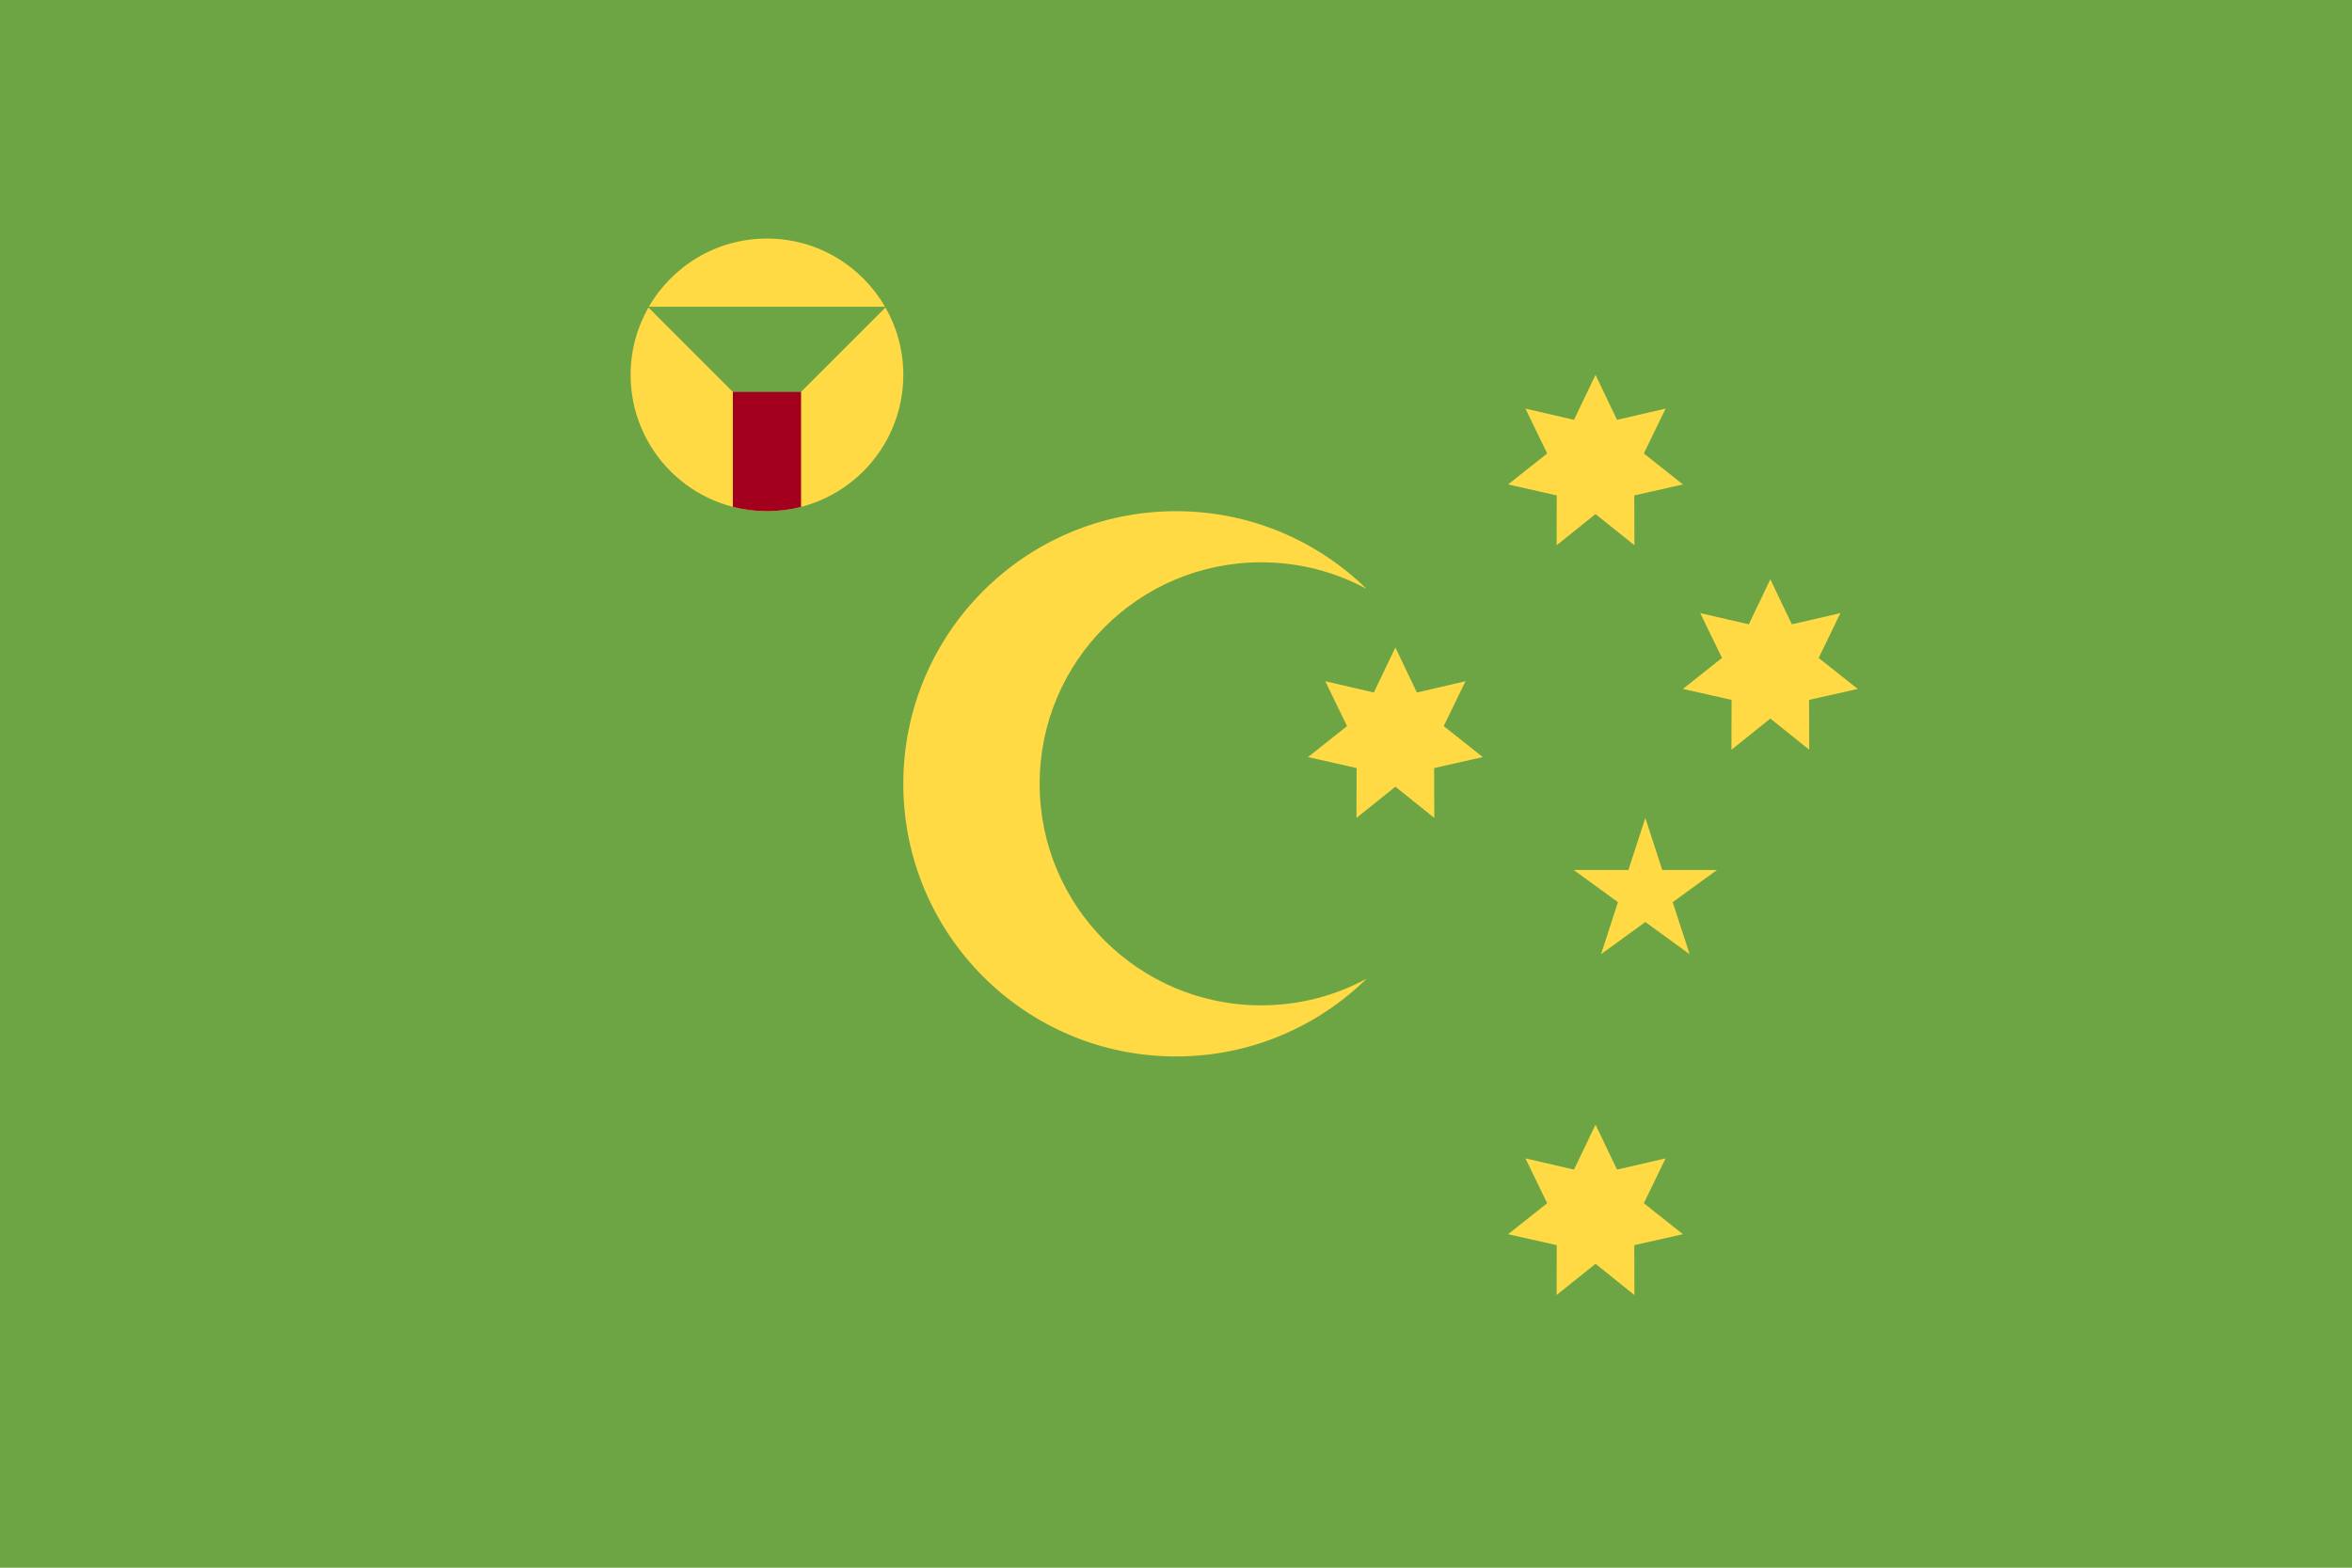
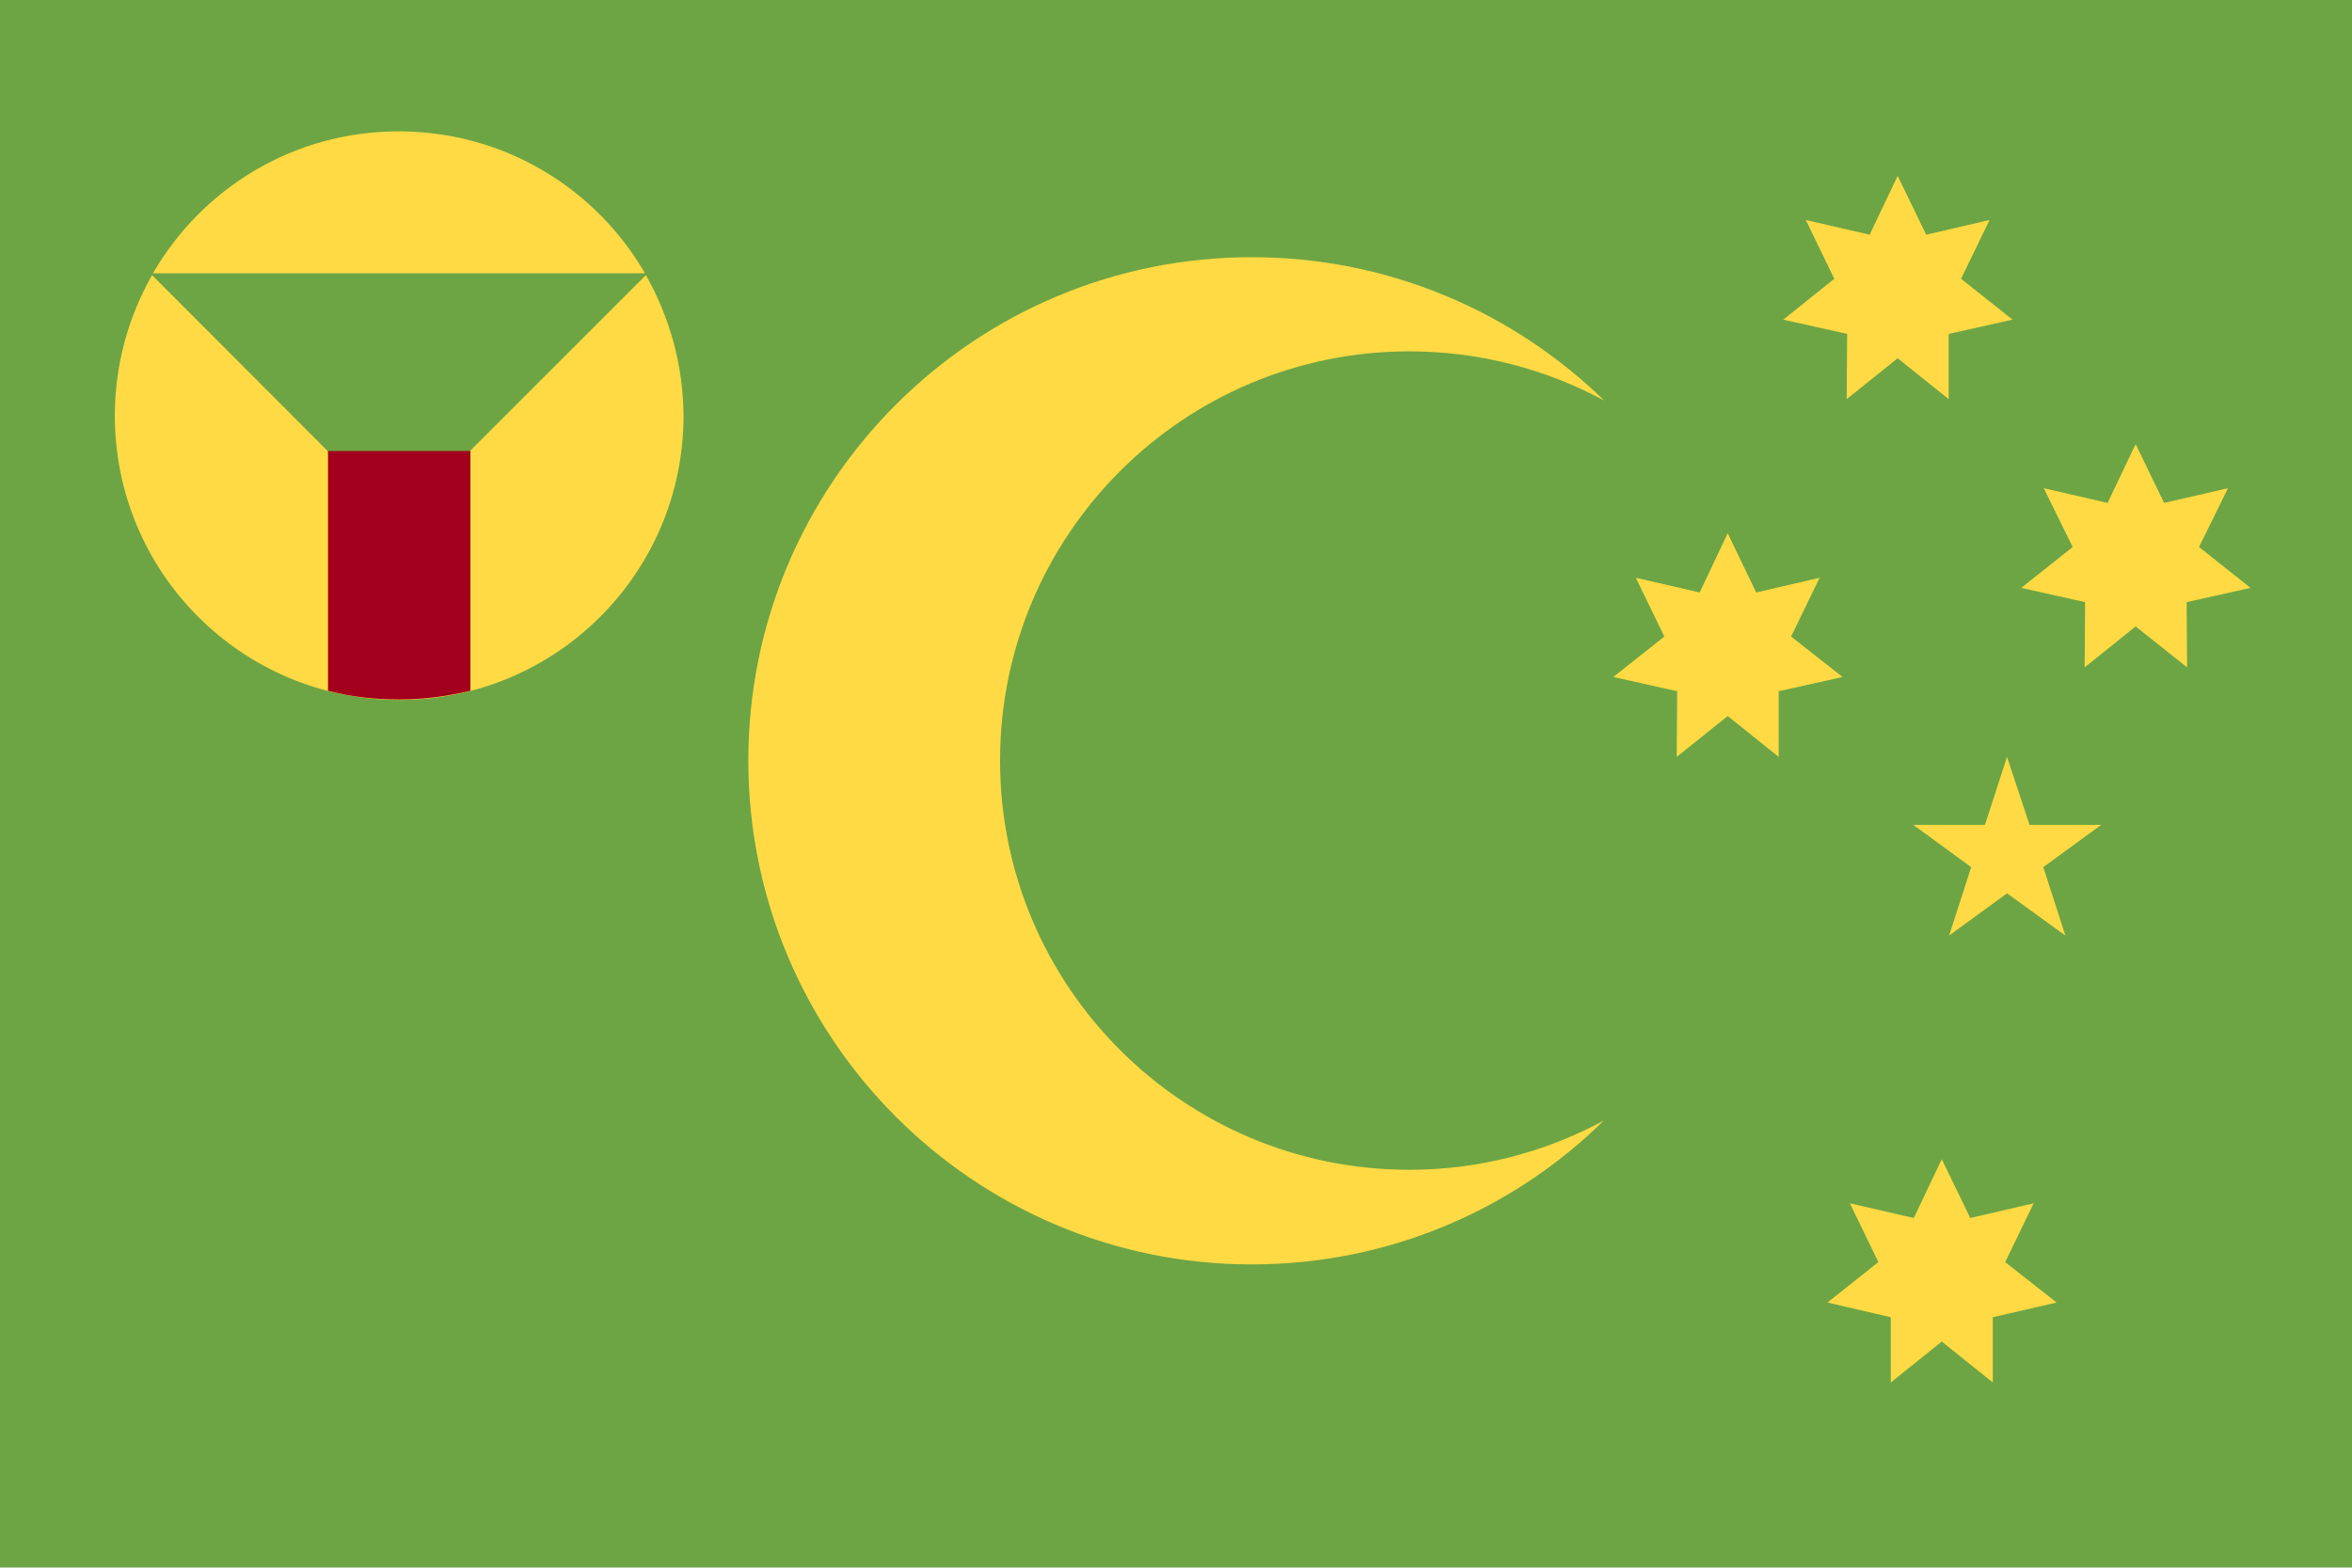
- <svg xmlns="http://www.w3.org/2000/svg" viewBox="0 85.333 512 341.333">
-   <rect y="85.331" fill="#6DA544" width="512" height="341.337" />
+ <svg xmlns="http://www.w3.org/2000/svg" version="1.1" viewBox="0 0 512 341.3">
+   <rect y="0" fill="#6DA544" width="512" height="341.3" />
+   <g fill="#FFDA44">
+     <polygon points="422.7,252.4 428.9,265.2 442.7,262 436.5,274.8 447.7,283.6 433.8,286.8 433.8,301 422.7,292.1   411.6,301 411.6,286.8 397.8,283.6 408.9,274.8 402.7,262 416.6,265.2  " />
+     <polygon points="376.1,116.1 382.3,129 396.1,125.8 389.9,138.6 401.1,147.4 387.2,150.5 387.2,164.8 376.1,155.9   365,164.8 365.1,150.5 351.2,147.4 362.3,138.6 356.1,125.8 370,129  " />
+     <polygon points="413.1,38.3 419.3,51.1 433.1,47.9 426.9,60.7 438.1,69.6 424.2,72.7 424.2,86.9 413.1,78 402,86.9   402.1,72.7 388.2,69.6 399.3,60.7 393.1,47.9 407,51.1  " />
+     <polygon points="464.9,96.7 471.1,109.5 485,106.3 478.7,119.1 489.9,128 476,131.1 476.1,145.3 464.9,136.4   453.8,145.3 453.9,131.1 440,128 451.2,119.1 444.9,106.3 458.8,109.5  " />
+     <polygon points="436.9,164.8 441.8,179.6 457.4,179.6 444.8,188.8 449.6,203.7 436.9,194.5 424.3,203.7 429.1,188.8   416.5,179.6 432.1,179.6  " />
+   </g>
+   <path fill="#FFDA44" d="M306.8,254.7c-49.2,0-89.1-39.9-89.1-89.1s39.9-89.1,89.1-89.1c15.3,0,29.8,3.9,42.4,10.7  C329.4,67.9,302.3,56,272.5,56c-60.5,0-109.6,49.1-109.6,109.6S212,275.3,272.5,275.3c29.8,0,56.9-11.9,76.6-31.3  C336.5,250.8,322.1,254.7,306.8,254.7z" />
  <g>
-     <polygon fill="#FFDA44" points="347.323,330.198 352.006,339.99 362.582,337.546 357.846,347.313 366.35,354.058    355.762,356.443 355.791,367.299 347.323,360.508 338.855,367.299 338.884,356.443 328.296,354.058 336.8,347.313 332.064,337.546    342.639,339.99  " />
-     <polygon fill="#FFDA44" points="303.755,226.313 308.439,236.107 319.015,233.661 314.278,243.429 322.783,250.173    312.194,252.56 312.223,263.415 303.755,256.623 295.287,263.415 295.316,252.56 284.728,250.173 293.232,243.429 288.495,233.661    299.071,236.107  " />
-     <polygon fill="#FFDA44" points="347.323,166.951 352.006,176.743 362.582,174.298 357.847,184.067 366.35,190.811    355.762,193.198 355.791,204.052 347.323,197.261 338.855,204.052 338.884,193.198 328.296,190.811 336.8,184.067 332.064,174.298    342.639,176.743  " />
-     <polygon fill="#FFDA44" points="385.378,211.473 390.062,221.265 400.638,218.821 395.902,228.589 404.405,235.333    393.817,237.719 393.846,248.574 385.378,241.783 376.91,248.574 376.939,237.719 366.35,235.333 374.855,228.589 370.119,218.821    380.695,221.265  " />
-     <polygon fill="#FFDA44" points="358.166,263.415 361.85,274.753 373.771,274.753 364.127,281.759 367.811,293.095    358.166,286.089 348.523,293.095 352.207,281.759 342.562,274.753 354.483,274.753  " />
-     <path fill="#FFDA44" d="M274.551,304.226c-26.638,0-48.233-21.594-48.233-48.232s21.594-48.232,48.233-48.232   c8.306,0,16.12,2.1,22.943,5.797c-10.703-10.467-25.341-16.927-41.495-16.927c-32.784,0-59.362,26.577-59.362,59.362   s26.577,59.362,59.362,59.362c16.155,0,30.792-6.46,41.495-16.927C290.671,302.126,282.857,304.226,274.551,304.226z" />
-     <path fill="#FFDA44" d="M192.657,152.111c-5.133-8.87-14.717-14.84-25.7-14.84s-20.568,5.971-25.7,14.84H192.657z" />
-     <path fill="#FFDA44" d="M192.756,152.282l-25.799,25.799l-25.799-25.799c-2.465,4.328-3.882,9.331-3.882,14.669   c0,16.393,13.289,29.682,29.682,29.682s29.682-13.289,29.682-29.682C196.638,161.613,195.221,156.61,192.756,152.282z" />
+     <path fill="#FFDA44" d="M140.4,59.5C129.7,41,109.7,28.6,86.8,28.6S44,41,33.3,59.5H140.4z" />
+     <path fill="#FFDA44" d="M140.6,59.9l-53.8,53.8L33.1,59.9c-5.1,9-8.1,19.4-8.1,30.6c0,34.2,27.7,61.9,61.9,61.9s61.9-27.7,61.9-61.9   C148.7,79.3,145.7,68.9,140.6,59.9z" />
+     <path fill="#A2001D" d="M71.4,98.2v52.2c4.9,1.3,10.1,1.9,15.5,1.9s10.5-0.7,15.5-1.9V98.2H71.4z" />
  </g>
-   <path fill="#A2001D" d="M159.536,170.661v25.036c2.372,0.61,4.858,0.935,7.421,0.935s5.049-0.325,7.421-0.935v-25.036  H159.536z" />
</svg>
